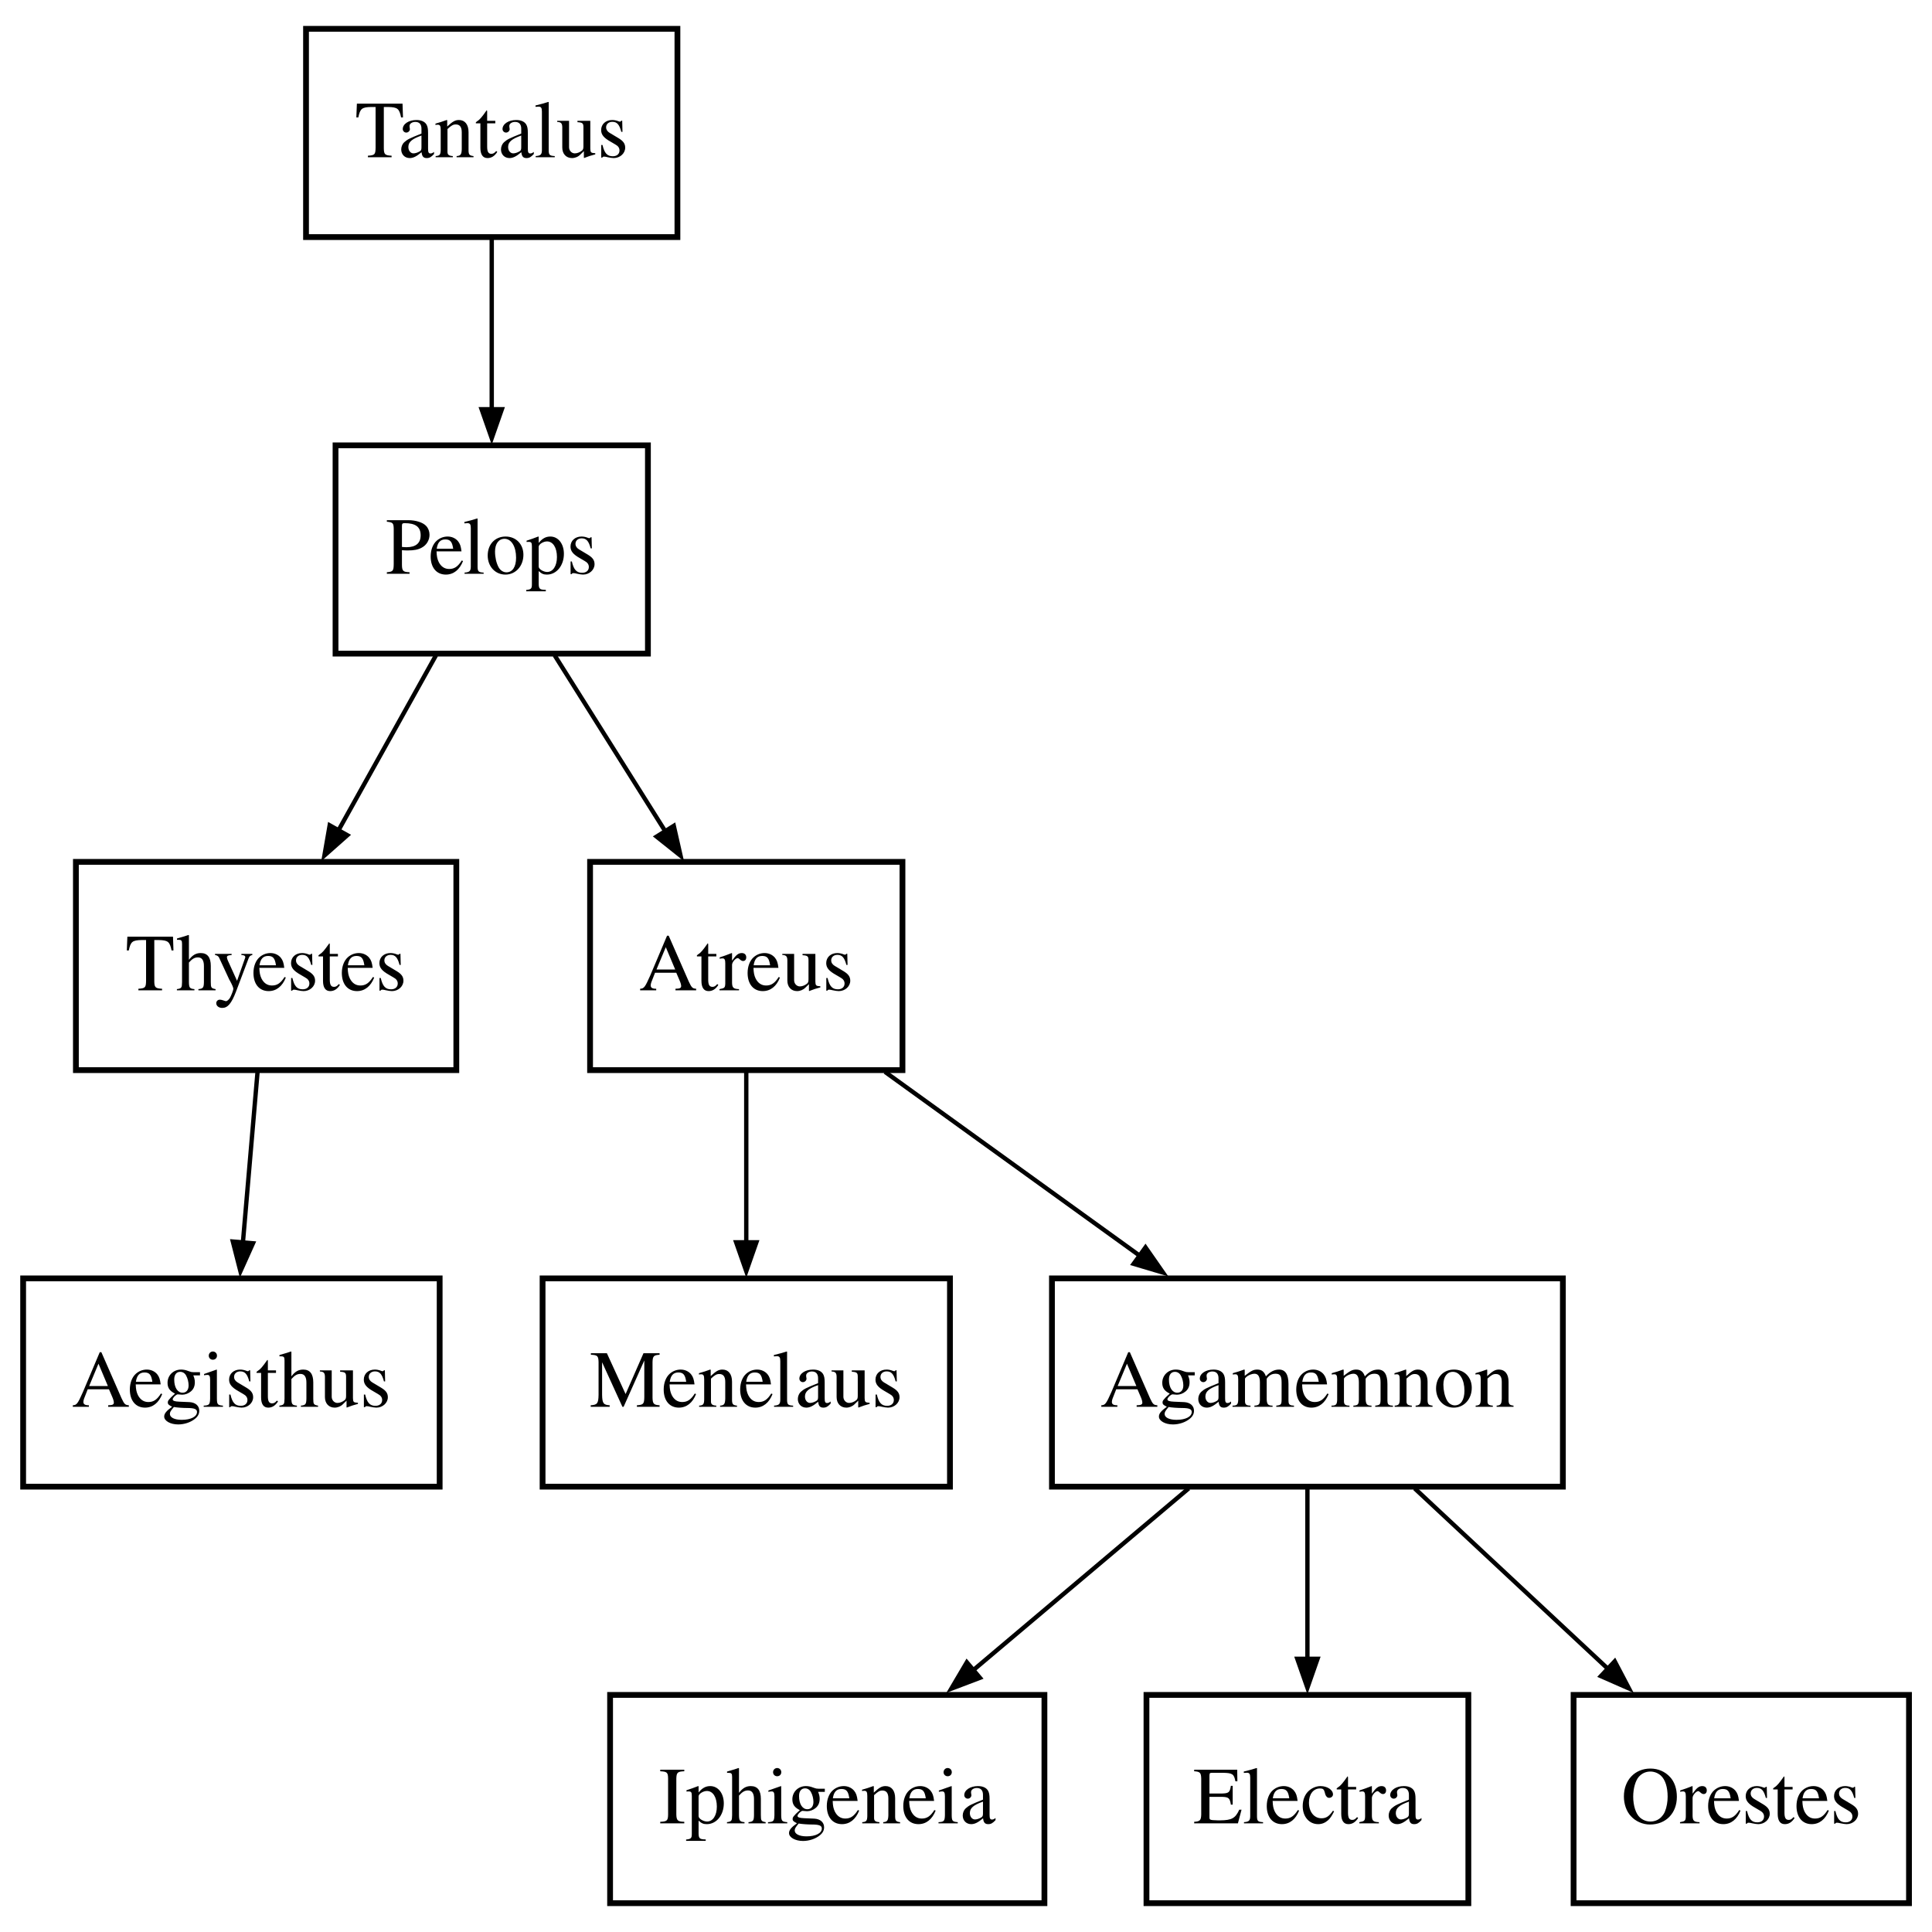
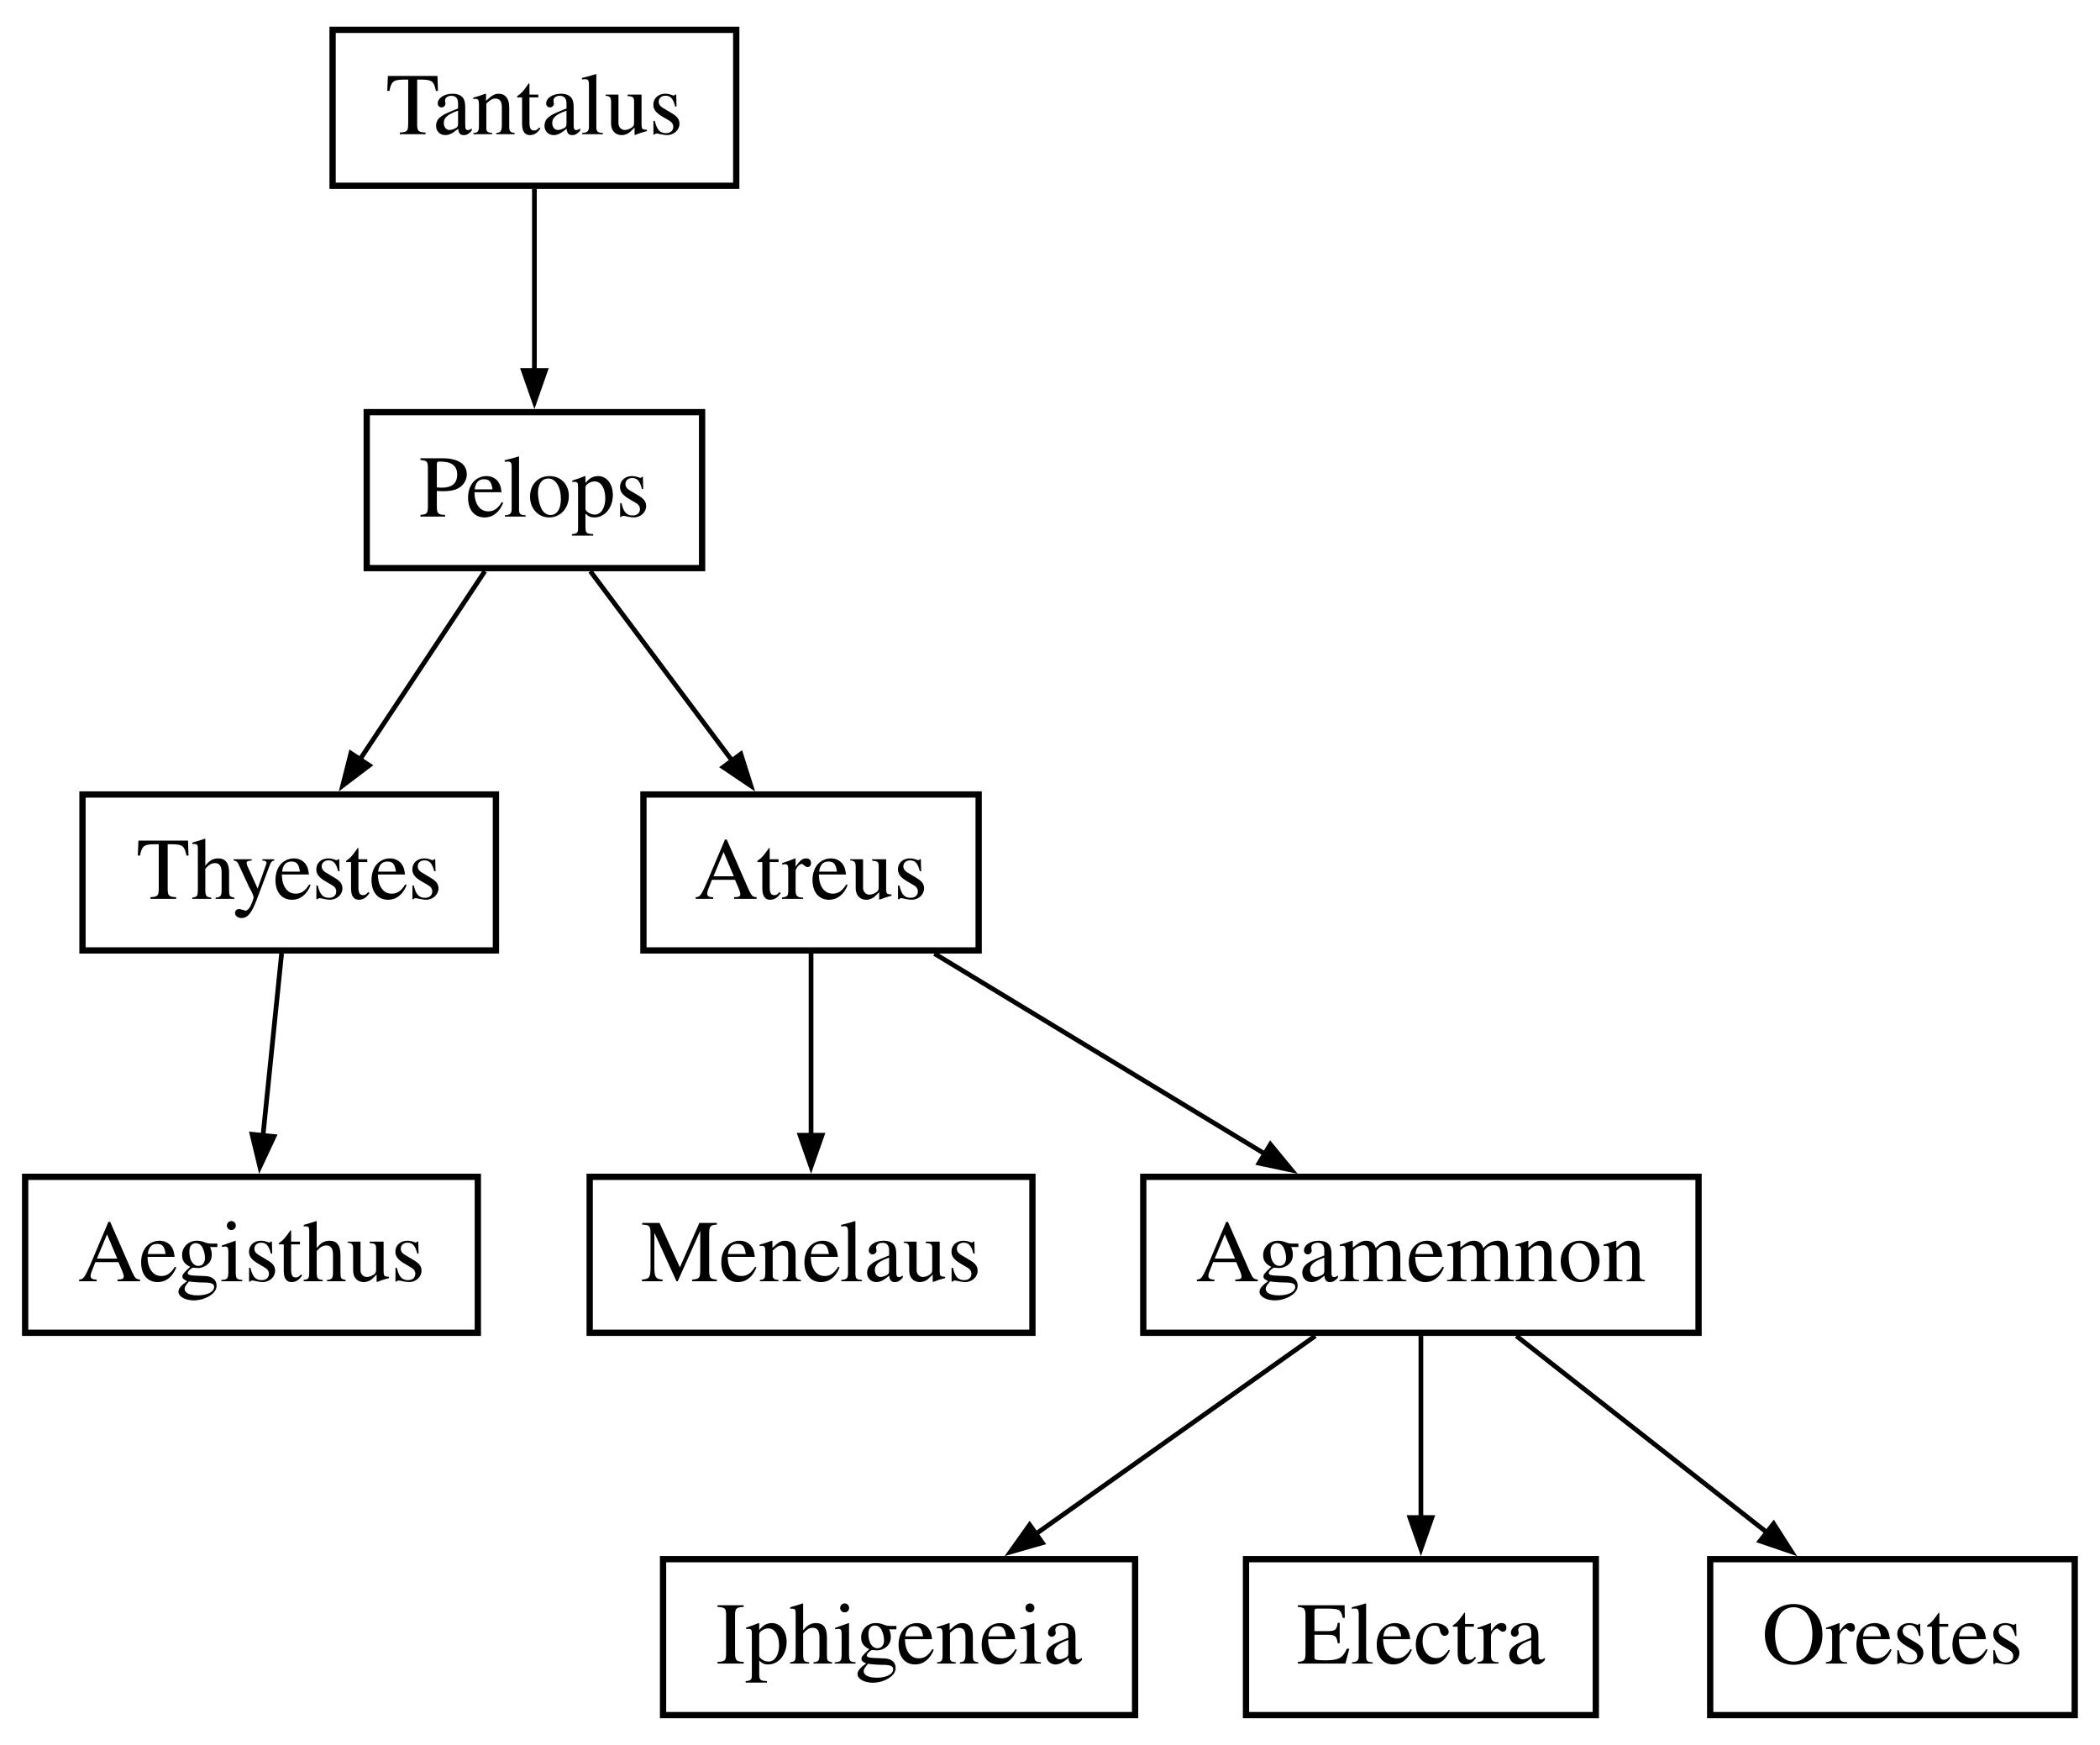
- <svg xmlns="http://www.w3.org/2000/svg" width="54pt" height="54pt" viewBox="0.00 0.00 54.32 54.00">
-   <g id="graph0" class="graph" transform="scale(0.162651 0.162651) rotate(0) translate(4 328)">
+ <svg xmlns="http://www.w3.org/2000/svg" width="65pt" height="54pt" viewBox="0.00 0.00 65.35 54.00">
+   <g id="graph0" class="graph" transform="scale(0.195652 0.195652) rotate(0) translate(4 272)">
    <g id="node1" class="node">
-       <polygon fill="none" stroke="black" points="113.1,-324 48.9,-324 48.9,-288 113.1,-288 113.1,-324" />
-       <text text-anchor="middle" x="81" y="-301.8" font-family="Times,serif" font-size="14.00">Tantalus</text>
+       <polygon fill="none" stroke="black" points="113.1,-268 48.9,-268 48.9,-243.2 113.1,-243.2 113.1,-268" />
+       <text text-anchor="middle" x="81" y="-251.4" font-family="Times,serif" font-size="14.00">Tantalus</text>
    </g>
    <g id="node2" class="node">
-       <polygon fill="none" stroke="black" points="108,-252 54,-252 54,-216 108,-216 108,-252" />
-       <text text-anchor="middle" x="81" y="-229.8" font-family="Times,serif" font-size="14.00">Pelops</text>
+       <polygon fill="none" stroke="black" points="107.67,-207.2 54.33,-207.2 54.33,-182.4 107.67,-182.4 107.67,-207.2" />
+       <text text-anchor="middle" x="81" y="-190.6" font-family="Times,serif" font-size="14.00">Pelops</text>
    </g>
    <g id="edge1" class="edge">
-       <path fill="none" stroke="black" stroke-width="0.75" d="M81,-287.7C81,-278.8 81,-267.82 81,-258.2" />
-       <polygon fill="black" stroke="black" stroke-width="0.75" points="82.75,-258.24 81,-253.24 79.25,-258.24 82.75,-258.24" />
+       <path fill="none" stroke="black" stroke-width="0.75" d="M81,-242.7C81,-234.33 81,-222.99 81,-213.56" />
+       <polygon fill="black" stroke="black" stroke-width="0.75" points="82.75,-213.82 81,-208.82 79.25,-213.82 82.75,-213.82" />
    </g>
    <g id="node3" class="node">
-       <polygon fill="none" stroke="black" points="74.88,-180 9.12,-180 9.12,-144 74.88,-144 74.88,-180" />
-       <text text-anchor="middle" x="42" y="-157.8" font-family="Times,serif" font-size="14.00">Thyestes</text>
+       <polygon fill="none" stroke="black" points="74.88,-146.4 9.12,-146.4 9.12,-121.6 74.88,-121.6 74.88,-146.4" />
+       <text text-anchor="middle" x="42" y="-129.8" font-family="Times,serif" font-size="14.00">Thyestes</text>
    </g>
    <g id="edge2" class="edge">
-       <path fill="none" stroke="black" stroke-width="0.75" d="M71.36,-215.7C66.26,-206.54 59.94,-195.19 54.47,-185.38" />
-       <polygon fill="black" stroke="black" stroke-width="0.75" points="56.04,-184.61 52.08,-181.1 52.99,-186.32 56.04,-184.61" />
+       <path fill="none" stroke="black" stroke-width="0.75" d="M73.11,-181.9C67.4,-173.29 59.6,-161.54 53.24,-151.95" />
+       <polygon fill="black" stroke="black" stroke-width="0.75" points="54.73,-151.03 50.51,-147.83 51.81,-152.96 54.73,-151.03" />
+     </g>
+     <g id="node5" class="node">
+       <polygon fill="none" stroke="black" points="151.66,-146.4 98.34,-146.4 98.34,-121.6 151.66,-121.6 151.66,-146.4" />
+       <text text-anchor="middle" x="125" y="-129.8" font-family="Times,serif" font-size="14.00">Atreus</text>
+     </g>
+     <g id="edge3" class="edge">
+       <path fill="none" stroke="black" stroke-width="0.75" d="M89.9,-181.9C96.4,-173.21 105.3,-161.32 112.51,-151.69" />
+       <polygon fill="black" stroke="black" stroke-width="0.75" points="113.83,-152.84 115.43,-147.79 111.03,-150.75 113.83,-152.84" />
    </g>
    <g id="node4" class="node">
-       <polygon fill="none" stroke="black" points="152,-180 98,-180 98,-144 152,-144 152,-180" />
-       <text text-anchor="middle" x="125" y="-157.8" font-family="Times,serif" font-size="14.00">Atreus</text>
-     </g>
-     <g id="edge3" class="edge">
-       <path fill="none" stroke="black" stroke-width="0.75" d="M91.88,-215.7C97.68,-206.46 104.9,-194.98 111.11,-185.11" />
-       <polygon fill="black" stroke="black" stroke-width="0.75" points="112.47,-186.23 113.64,-181.07 109.5,-184.37 112.47,-186.23" />
-     </g>
-     <g id="node5" class="node">
-       <polygon fill="none" stroke="black" points="72,-108 0,-108 0,-72 72,-72 72,-108" />
-       <text text-anchor="middle" x="36" y="-85.8" font-family="Times,serif" font-size="14.00">Aegisthus</text>
+       <polygon fill="none" stroke="black" points="72,-85.6 0,-85.6 0,-60.8 72,-60.8 72,-85.6" />
+       <text text-anchor="middle" x="36" y="-69" font-family="Times,serif" font-size="14.00">Aegisthus</text>
    </g>
    <g id="edge4" class="edge">
-       <path fill="none" stroke="black" stroke-width="0.75" d="M40.52,-143.7C39.75,-134.8 38.81,-123.82 37.99,-114.2" />
-       <polygon fill="black" stroke="black" stroke-width="0.75" points="39.73,-114.07 37.56,-109.24 36.25,-114.37 39.73,-114.07" />
+       <path fill="none" stroke="black" stroke-width="0.75" d="M40.79,-121.1C39.93,-112.73 38.77,-101.39 37.81,-91.96" />
+       <polygon fill="black" stroke="black" stroke-width="0.75" points="39.58,-92.01 37.33,-87.21 36.09,-92.36 39.58,-92.01" />
    </g>
    <g id="node6" class="node">
-       <polygon fill="none" stroke="black" points="160.21,-108 89.79,-108 89.79,-72 160.21,-72 160.21,-108" />
-       <text text-anchor="middle" x="125" y="-85.8" font-family="Times,serif" font-size="14.00">Menelaus</text>
+       <polygon fill="none" stroke="black" points="160.21,-85.6 89.79,-85.6 89.79,-60.8 160.21,-60.8 160.21,-85.6" />
+       <text text-anchor="middle" x="125" y="-69" font-family="Times,serif" font-size="14.00">Menelaus</text>
    </g>
    <g id="edge5" class="edge">
-       <path fill="none" stroke="black" stroke-width="0.75" d="M125,-143.7C125,-134.8 125,-123.82 125,-114.2" />
-       <polygon fill="black" stroke="black" stroke-width="0.75" points="126.75,-114.24 125,-109.24 123.25,-114.24 126.75,-114.24" />
+       <path fill="none" stroke="black" stroke-width="0.75" d="M125,-121.1C125,-112.73 125,-101.39 125,-91.96" />
+       <polygon fill="black" stroke="black" stroke-width="0.75" points="126.75,-92.22 125,-87.22 123.25,-92.22 126.75,-92.22" />
    </g>
    <g id="node7" class="node">
-       <polygon fill="none" stroke="black" points="266.16,-108 177.84,-108 177.84,-72 266.16,-72 266.16,-108" />
-       <text text-anchor="middle" x="222" y="-85.8" font-family="Times,serif" font-size="14.00">Agamemnon</text>
+       <polygon fill="none" stroke="black" points="266.16,-85.6 177.84,-85.6 177.84,-60.8 266.16,-60.8 266.16,-85.6" />
+       <text text-anchor="middle" x="222" y="-69" font-family="Times,serif" font-size="14.00">Agamemnon</text>
    </g>
    <g id="edge6" class="edge">
-       <path fill="none" stroke="black" stroke-width="0.75" d="M148.98,-143.7C162.39,-134.02 179.19,-121.9 193.29,-111.72" />
-       <polygon fill="black" stroke="black" stroke-width="0.75" points="194.01,-113.36 197.04,-109.01 191.96,-110.52 194.01,-113.36" />
+       <path fill="none" stroke="black" stroke-width="0.75" d="M144.63,-121.1C159.88,-111.86 181.12,-98.98 197.49,-89.06" />
+       <polygon fill="black" stroke="black" stroke-width="0.75" points="198.06,-90.76 201.43,-86.67 196.25,-87.77 198.06,-90.76" />
    </g>
    <g id="node8" class="node">
-       <polygon fill="none" stroke="black" points="176.54,-36 101.46,-36 101.46,0 176.54,0 176.54,-36" />
-       <text text-anchor="middle" x="139" y="-13.8" font-family="Times,serif" font-size="14.00">Iphigeneia</text>
+       <polygon fill="none" stroke="black" points="176.54,-24.8 101.46,-24.8 101.46,0 176.54,0 176.54,-24.8" />
+       <text text-anchor="middle" x="139" y="-8.2" font-family="Times,serif" font-size="14.00">Iphigeneia</text>
    </g>
    <g id="edge7" class="edge">
-       <path fill="none" stroke="black" stroke-width="0.75" d="M201.48,-71.7C190.21,-62.19 176.13,-50.32 164.2,-40.25" />
-       <polygon fill="black" stroke="black" stroke-width="0.75" points="165.39,-38.96 160.44,-37.08 163.13,-41.64 165.39,-38.96" />
+       <path fill="none" stroke="black" stroke-width="0.75" d="M205.2,-60.3C192.38,-51.22 174.6,-38.62 160.7,-28.77" />
+       <polygon fill="black" stroke="black" stroke-width="0.75" points="161.79,-27.4 156.7,-25.94 159.77,-30.26 161.79,-27.4" />
    </g>
    <g id="node9" class="node">
-       <polygon fill="none" stroke="black" points="249.82,-36 194.18,-36 194.18,0 249.82,0 249.82,-36" />
-       <text text-anchor="middle" x="222" y="-13.8" font-family="Times,serif" font-size="14.00">Electra</text>
+       <polygon fill="none" stroke="black" points="249.82,-24.8 194.18,-24.8 194.18,0 249.82,0 249.82,-24.8" />
+       <text text-anchor="middle" x="222" y="-8.2" font-family="Times,serif" font-size="14.00">Electra</text>
    </g>
    <g id="edge8" class="edge">
-       <path fill="none" stroke="black" stroke-width="0.75" d="M222,-71.7C222,-62.8 222,-51.82 222,-42.2" />
-       <polygon fill="black" stroke="black" stroke-width="0.75" points="223.75,-42.24 222,-37.24 220.25,-42.24 223.75,-42.24" />
+       <path fill="none" stroke="black" stroke-width="0.75" d="M222,-60.3C222,-51.93 222,-40.59 222,-31.16" />
+       <polygon fill="black" stroke="black" stroke-width="0.75" points="223.75,-31.42 222,-26.42 220.25,-31.42 223.75,-31.42" />
    </g>
    <g id="node10" class="node">
-       <polygon fill="none" stroke="black" points="325.99,-36 268.01,-36 268.01,0 325.99,0 325.99,-36" />
-       <text text-anchor="middle" x="297" y="-13.8" font-family="Times,serif" font-size="14.00">Orestes</text>
+       <polygon fill="none" stroke="black" points="325.99,-24.8 268.01,-24.8 268.01,0 325.99,0 325.99,-24.8" />
+       <text text-anchor="middle" x="297" y="-8.2" font-family="Times,serif" font-size="14.00">Orestes</text>
    </g>
    <g id="edge9" class="edge">
-       <path fill="none" stroke="black" stroke-width="0.75" d="M240.54,-71.7C250.64,-62.27 263.22,-50.53 273.94,-40.52" />
-       <polygon fill="black" stroke="black" stroke-width="0.75" points="275.12,-41.81 277.58,-37.12 272.73,-39.25 275.12,-41.81" />
+       <path fill="none" stroke="black" stroke-width="0.75" d="M237.18,-60.3C248.66,-51.29 264.55,-38.84 277.06,-29.03" />
+       <polygon fill="black" stroke="black" stroke-width="0.75" points="278.1,-30.44 280.95,-25.98 275.94,-27.69 278.1,-30.44" />
    </g>
  </g>
</svg>
